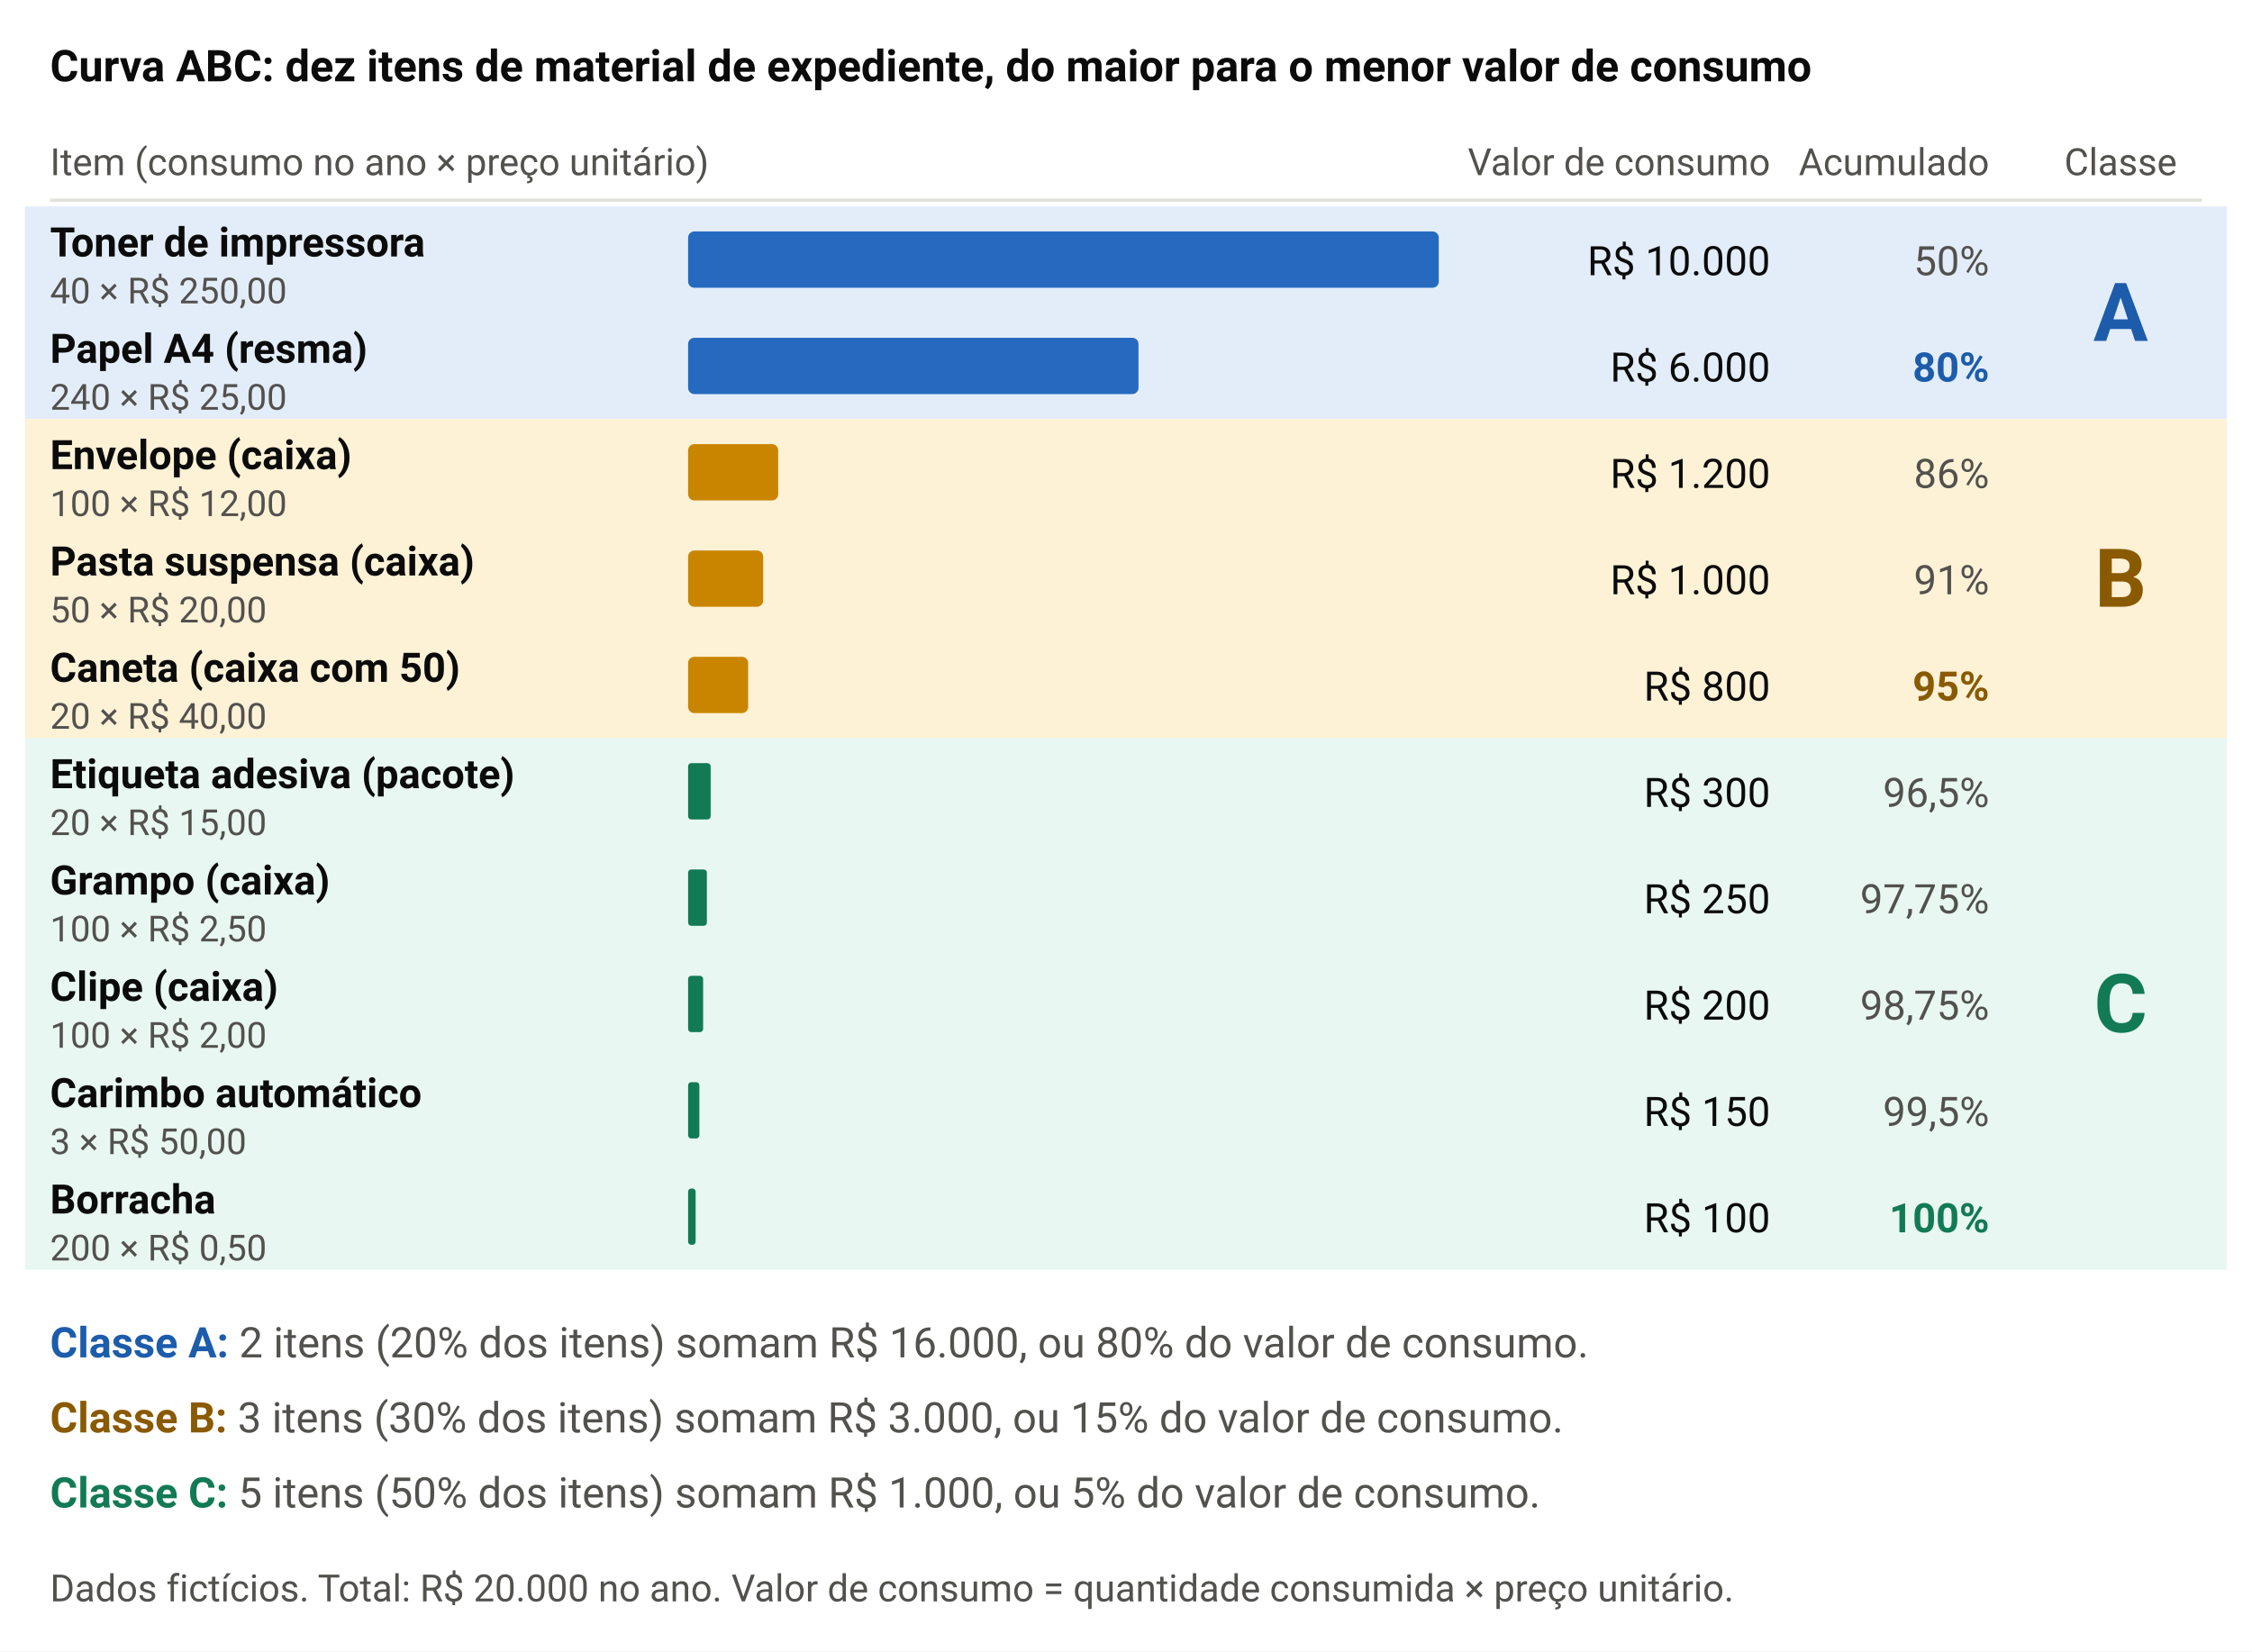
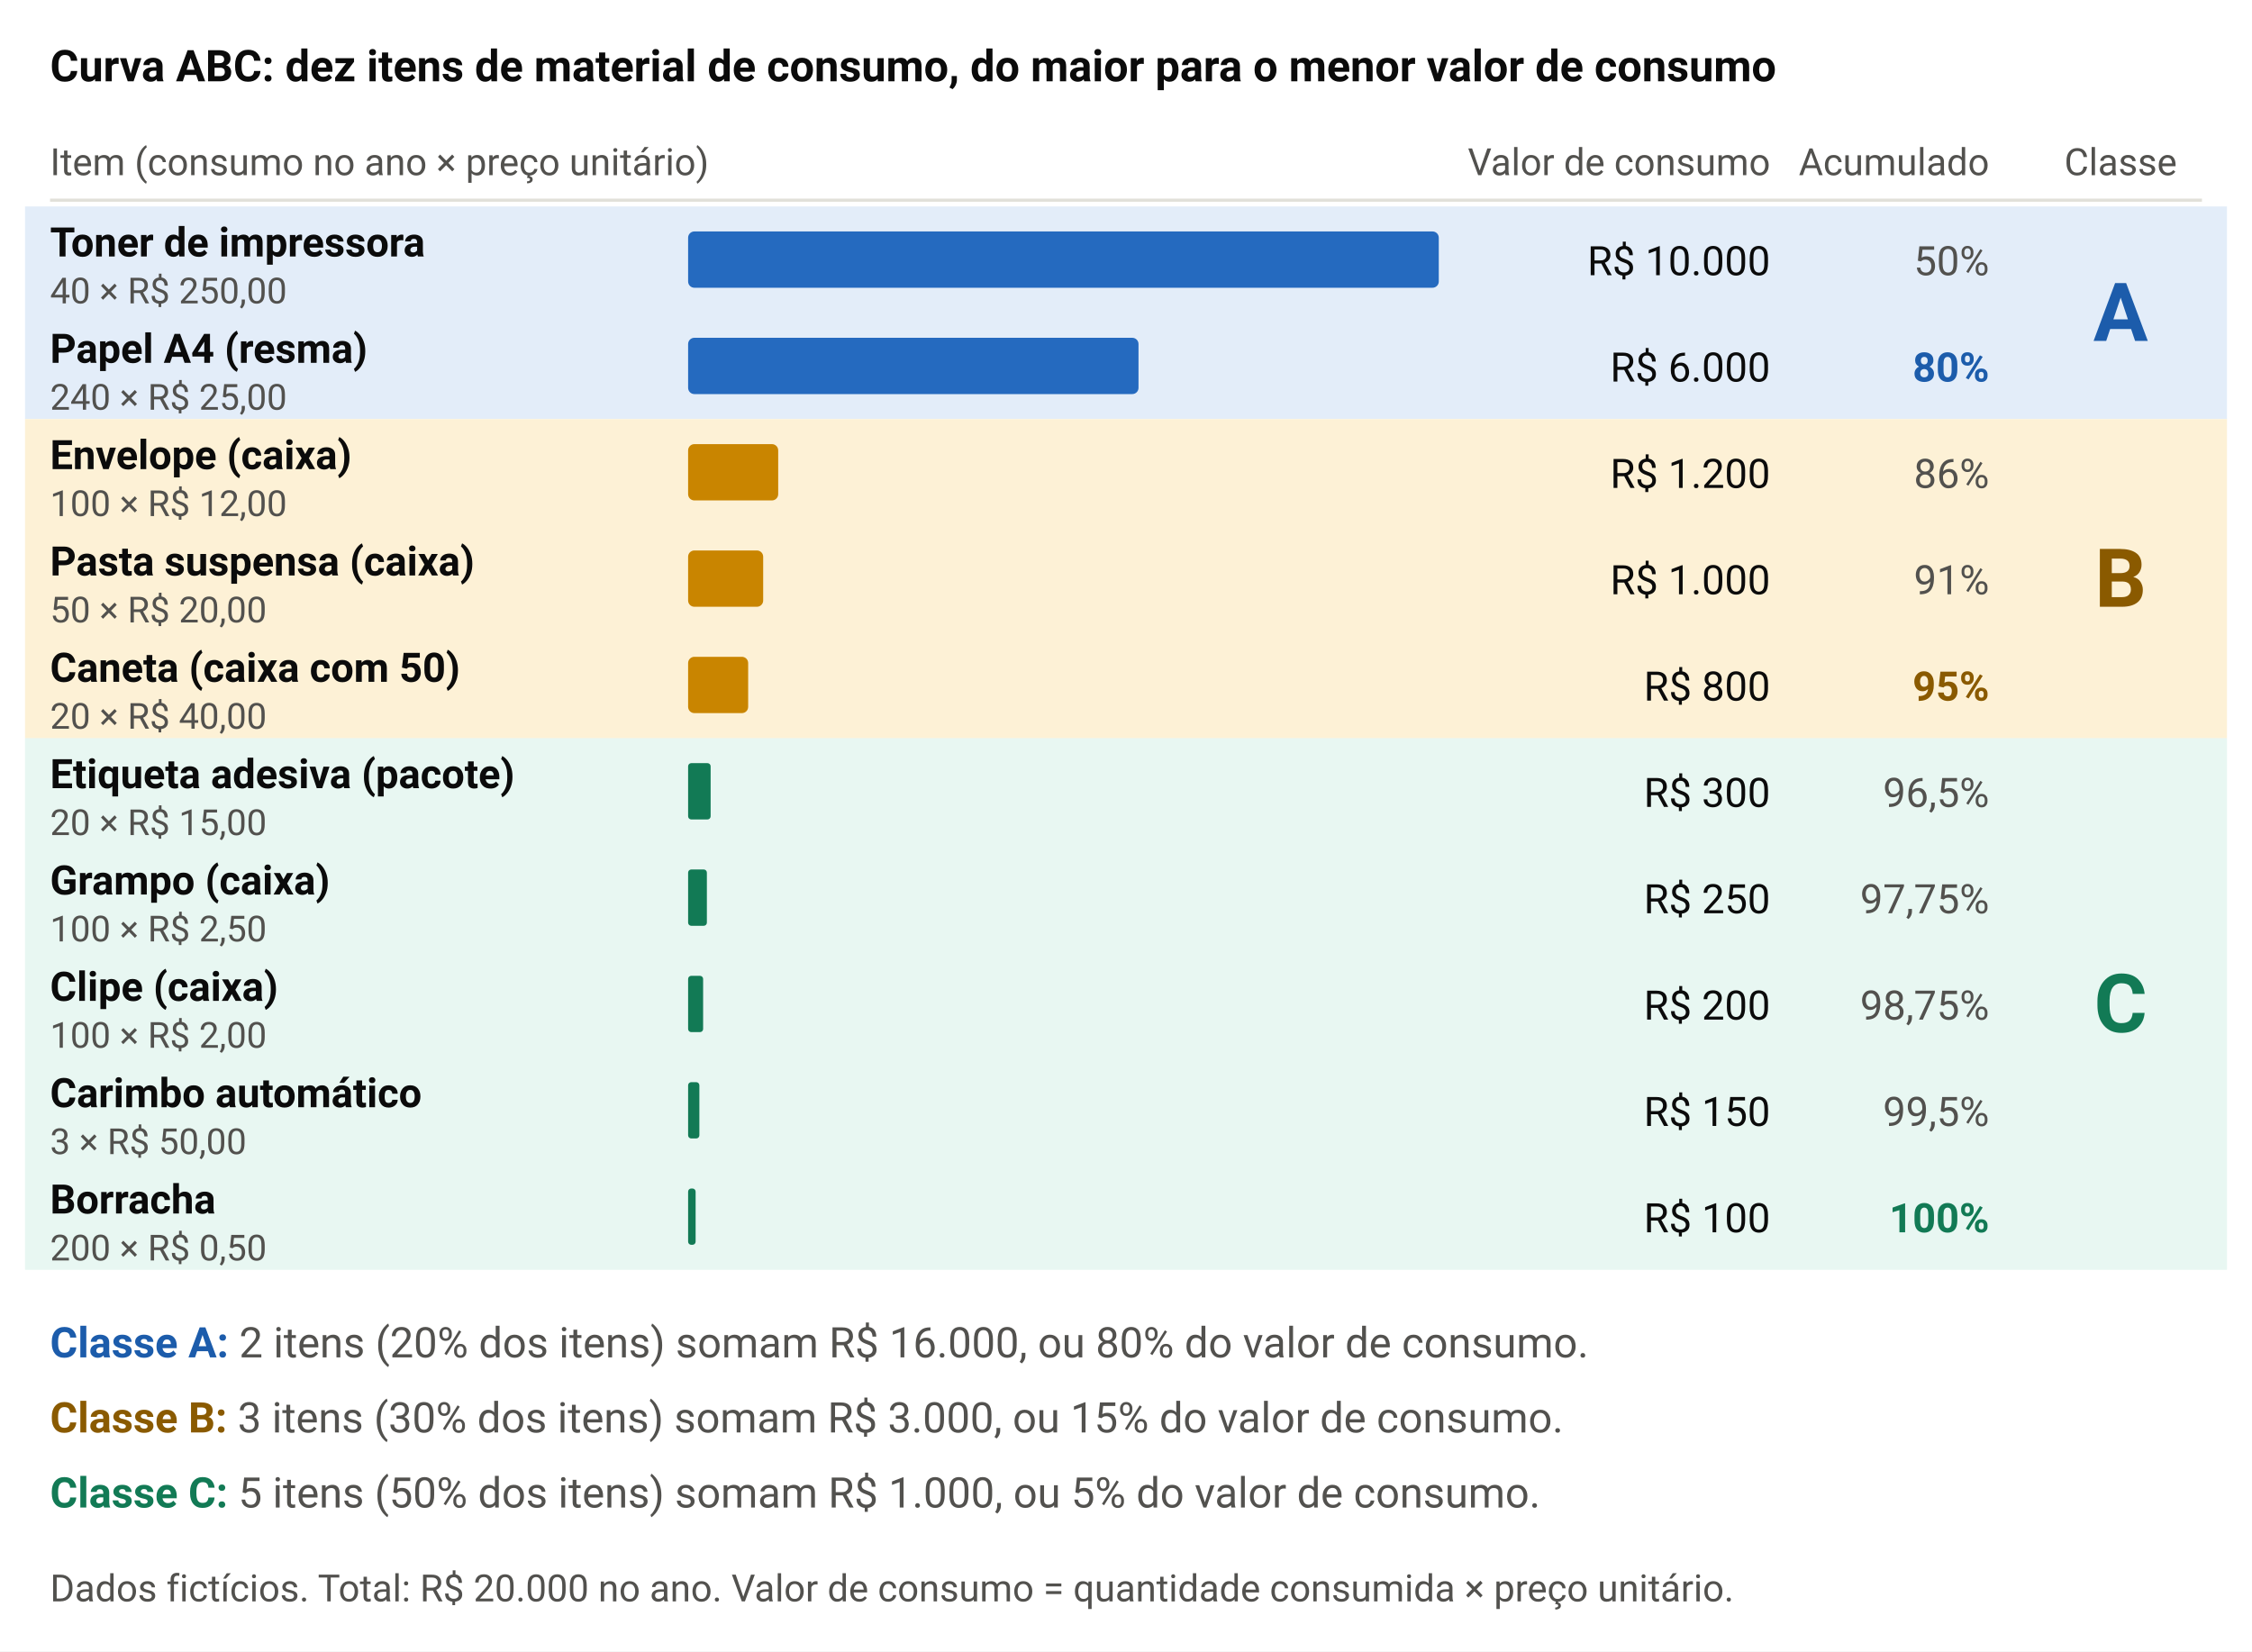
<svg xmlns="http://www.w3.org/2000/svg" width="720" height="528" viewBox="0 0 720 528" font-family="system-ui, -apple-system, 'Segoe UI', Roboto, sans-serif">
  <rect width="720" height="528" fill="#ffffff" />
-   <text x="16" y="26" font-size="14" font-weight="700" fill="#0b0b0b">Curva ABC: dez itens de material de expediente, do maior para o menor valor de consumo</text>
+   <text x="16" y="26" font-size="14" font-weight="700" fill="#0b0b0b">Curva ABC: dez itens de material de consumo, do maior para o menor valor de consumo</text>
  <g font-size="12" fill="#52514e">
    <text x="16" y="56">Item (consumo no ano × preço unitário)</text>
    <text x="566" y="56" text-anchor="end">Valor de consumo</text>
    <text x="636" y="56" text-anchor="end">Acumulado</text>
    <text x="678" y="56" text-anchor="middle">Classe</text>
  </g>
  <line x1="16" y1="64" x2="704" y2="64" stroke="#e1e0d9" />
  <rect x="8" y="66" width="704" height="68" fill="#e3edf9" />
  <rect x="8" y="134" width="704" height="102" fill="#fdf1d6" />
  <rect x="8" y="236" width="704" height="170" fill="#1baf7a" fill-opacity="0.10" />
  <g font-size="13" font-weight="600" fill="#0b0b0b">
    <text x="16" y="82">Toner de impressora</text>
    <text x="16" y="116">Papel A4 (resma)</text>
    <text x="16" y="150">Envelope (caixa)</text>
    <text x="16" y="184">Pasta suspensa (caixa)</text>
    <text x="16" y="218">Caneta (caixa com 50)</text>
    <text x="16" y="252">Etiqueta adesiva (pacote)</text>
    <text x="16" y="286">Grampo (caixa)</text>
    <text x="16" y="320">Clipe (caixa)</text>
    <text x="16" y="354">Carimbo automático</text>
    <text x="16" y="388">Borracha</text>
  </g>
  <g font-size="11.5" fill="#52514e">
    <text x="16" y="97">40 × R$ 250,00</text>
    <text x="16" y="131">240 × R$ 25,00</text>
    <text x="16" y="165">100 × R$ 12,00</text>
    <text x="16" y="199">50 × R$ 20,00</text>
    <text x="16" y="233">20 × R$ 40,00</text>
    <text x="16" y="267">20 × R$ 15,00</text>
    <text x="16" y="301">100 × R$ 2,50</text>
    <text x="16" y="335">100 × R$ 2,00</text>
    <text x="16" y="369">3 × R$ 50,00</text>
    <text x="16" y="403">200 × R$ 0,50</text>
  </g>
  <g fill="#256abf">
    <rect x="220" y="74" width="240" height="18" rx="2" />
    <rect x="220" y="108" width="144" height="18" rx="2" />
  </g>
  <g fill="#c98500">
    <rect x="220" y="142" width="28.8" height="18" rx="2" />
    <rect x="220" y="176" width="24" height="18" rx="2" />
    <rect x="220" y="210" width="19.2" height="18" rx="2" />
  </g>
  <g fill="#127a55">
    <rect x="220" y="244" width="7.2" height="18" rx="1" />
    <rect x="220" y="278" width="6" height="18" rx="1" />
    <rect x="220" y="312" width="4.8" height="18" rx="1" />
    <rect x="220" y="346" width="3.6" height="18" rx="1" />
    <rect x="220" y="380" width="2.4" height="18" rx="1" />
  </g>
  <g font-size="13" fill="#0b0b0b" text-anchor="end">
    <text x="566" y="88">R$ 10.000</text>
    <text x="566" y="122">R$ 6.000</text>
    <text x="566" y="156">R$ 1.200</text>
    <text x="566" y="190">R$ 1.000</text>
    <text x="566" y="224">R$ 800</text>
    <text x="566" y="258">R$ 300</text>
    <text x="566" y="292">R$ 250</text>
    <text x="566" y="326">R$ 200</text>
    <text x="566" y="360">R$ 150</text>
    <text x="566" y="394">R$ 100</text>
  </g>
  <g font-size="13" fill="#52514e" text-anchor="end">
    <text x="636" y="88">50%</text>
    <text x="636" y="122" font-weight="700" fill="#1c5cab">80%</text>
    <text x="636" y="156">86%</text>
    <text x="636" y="190">91%</text>
    <text x="636" y="224" font-weight="700" fill="#8a5a00">95%</text>
    <text x="636" y="258">96,5%</text>
    <text x="636" y="292">97,75%</text>
    <text x="636" y="326">98,75%</text>
    <text x="636" y="360">99,5%</text>
    <text x="636" y="394" font-weight="700" fill="#127a55">100%</text>
  </g>
  <g font-size="26" font-weight="700" text-anchor="middle">
    <text x="678" y="109" fill="#1c5cab">A</text>
    <text x="678" y="194" fill="#8a5a00">B</text>
    <text x="678" y="330" fill="#127a55">C</text>
  </g>
  <g font-size="13.5" fill="#52514e">
    <text x="16" y="434">
      <tspan font-weight="700" fill="#1c5cab">Classe A:</tspan> 2 itens (20% dos itens) somam R$ 16.000, ou 80% do valor de consumo.</text>
    <text x="16" y="458">
      <tspan font-weight="700" fill="#8a5a00">Classe B:</tspan> 3 itens (30% dos itens) somam R$ 3.000, ou 15% do valor de consumo.</text>
    <text x="16" y="482">
      <tspan font-weight="700" fill="#127a55">Classe C:</tspan> 5 itens (50% dos itens) somam R$ 1.000, ou 5% do valor de consumo.</text>
  </g>
  <text x="16" y="512" font-size="12" fill="#52514e">Dados fictícios. Total: R$ 20.000 no ano. Valor de consumo = quantidade consumida × preço unitário.</text>
</svg>
